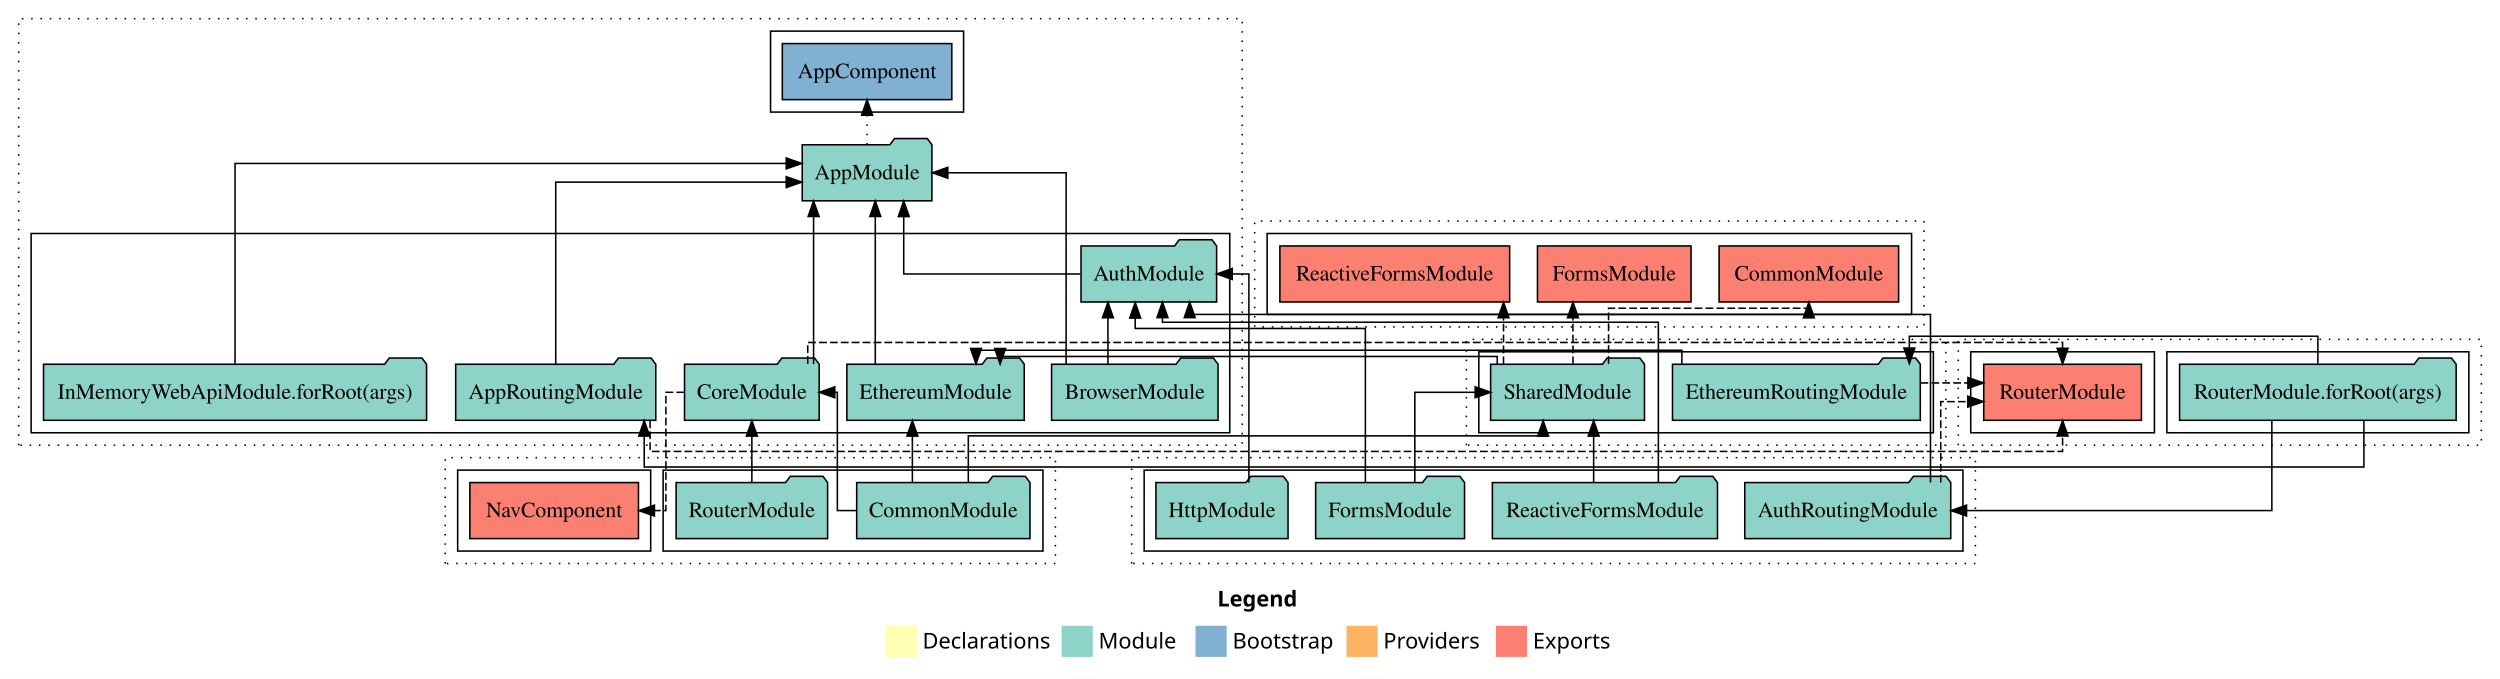
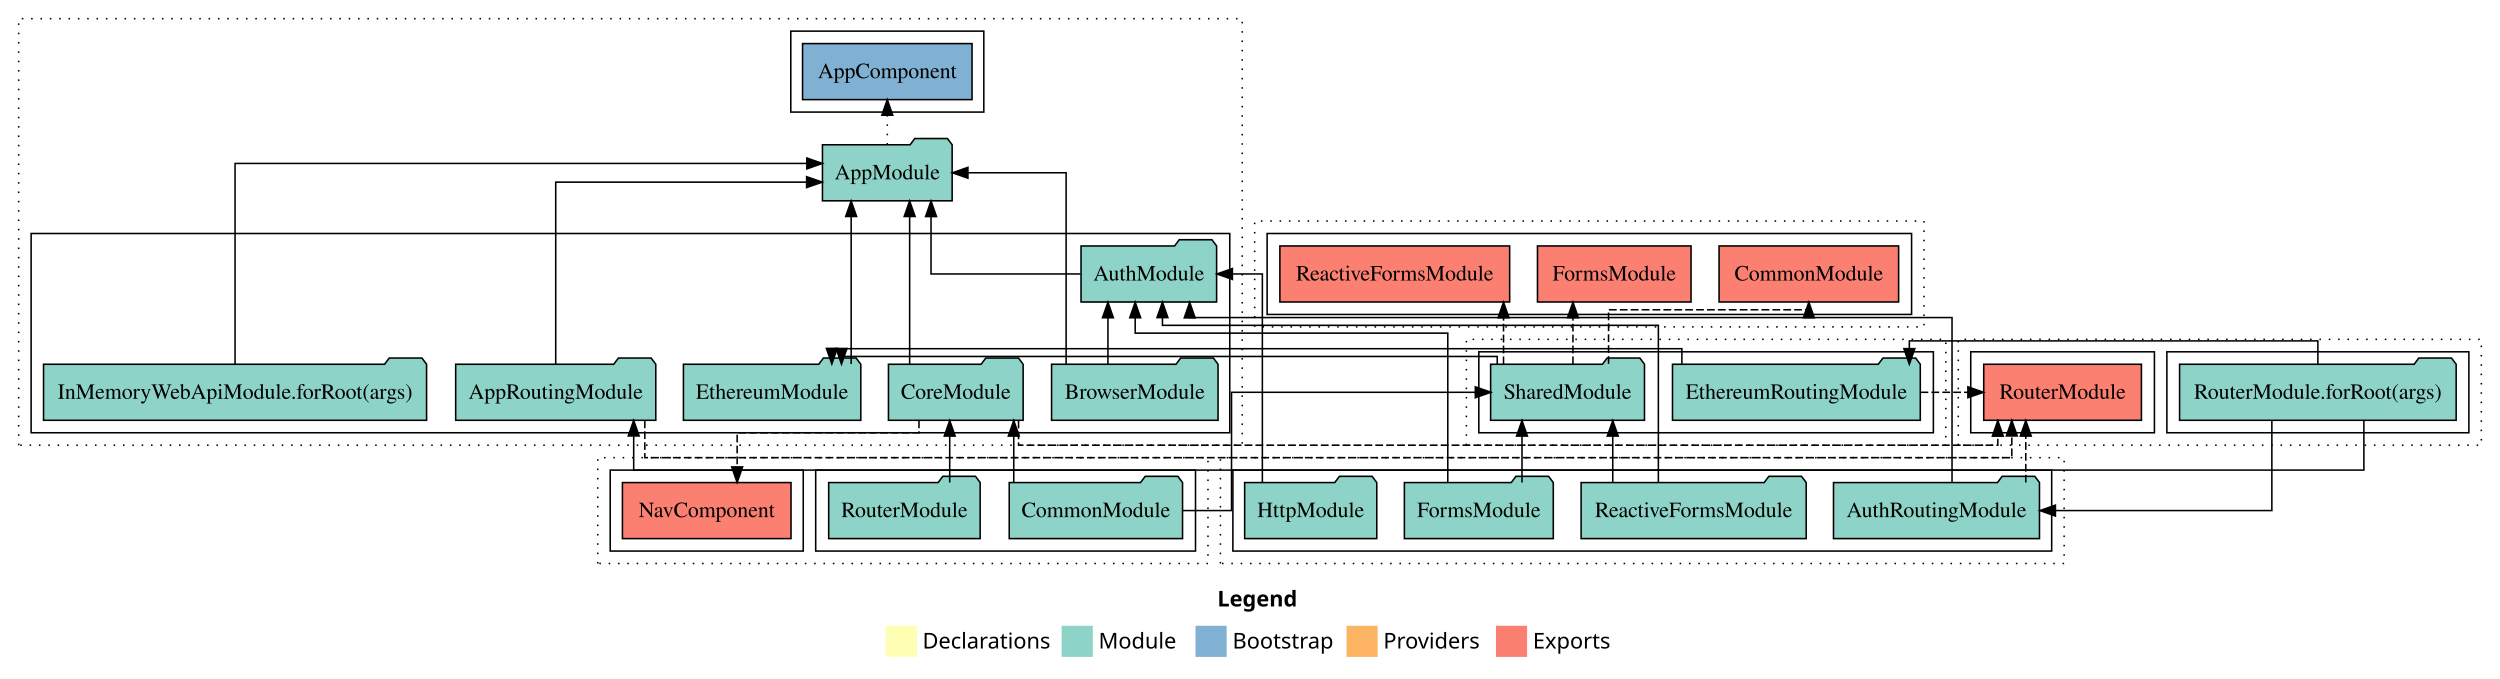
<svg xmlns="http://www.w3.org/2000/svg" width="1606pt" height="436pt" viewBox="0.00 0.00 1606.00 436.00">
  <g id="graph0" class="graph" transform="scale(1 1) rotate(0) translate(4 432)">
    <polygon fill="#ffffff" stroke="transparent" points="-4,4 -4,-432 1602,-432 1602,4 -4,4" />
    <text text-anchor="start" x="778.009" y="-42.4" font-family="sans-serif" font-weight="bold" font-size="14.00" fill="#000000">Legend</text>
    <polygon fill="#ffffb3" stroke="transparent" points="565,-10 565,-30 585,-30 585,-10 565,-10" />
    <text text-anchor="start" x="588.629" y="-15.4" font-family="sans-serif" font-size="14.00" fill="#000000">  Declarations</text>
    <polygon fill="#8dd3c7" stroke="transparent" points="678,-10 678,-30 698,-30 698,-10 678,-10" />
    <text text-anchor="start" x="701.725" y="-15.4" font-family="sans-serif" font-size="14.00" fill="#000000">  Module</text>
    <polygon fill="#80b1d3" stroke="transparent" points="764,-10 764,-30 784,-30 784,-10 764,-10" />
    <text text-anchor="start" x="787.781" y="-15.4" font-family="sans-serif" font-size="14.00" fill="#000000">  Bootstrap</text>
    <polygon fill="#fdb462" stroke="transparent" points="861,-10 861,-30 881,-30 881,-10 861,-10" />
    <text text-anchor="start" x="884.673" y="-15.4" font-family="sans-serif" font-size="14.00" fill="#000000">  Providers</text>
    <polygon fill="#fb8072" stroke="transparent" points="957,-10 957,-30 977,-30 977,-10 957,-10" />
    <text text-anchor="start" x="980.726" y="-15.4" font-family="sans-serif" font-size="14.00" fill="#000000">  Exports</text>
    <g id="clust1" class="cluster">
      <polygon fill="none" stroke="#000000" stroke-dasharray="1,5" points="8,-146 8,-420 794,-420 794,-146 8,-146" />
    </g>
    <g id="clust3" class="cluster">
      <polygon fill="none" stroke="#000000" points="16,-154 16,-282 786,-282 786,-154 16,-154" />
    </g>
    <g id="clust5" class="cluster">
-       <polygon fill="none" stroke="#000000" points="491,-360 491,-412 615,-412 615,-360 491,-360" />
+       <polygon fill="none" stroke="#000000" points="504,-360 504,-412 628,-412 628,-360 504,-360" />
    </g>
    <g id="clust7" class="cluster">
      <polygon fill="none" stroke="#000000" stroke-dasharray="1,5" points="1254,-146 1254,-214 1590,-214 1590,-146 1254,-146" />
    </g>
    <g id="clust9" class="cluster">
      <polygon fill="none" stroke="#000000" points="1388,-154 1388,-206 1582,-206 1582,-154 1388,-154" />
    </g>
    <g id="clust10" class="cluster">
      <polygon fill="none" stroke="#000000" points="1262,-154 1262,-206 1380,-206 1380,-154 1262,-154" />
    </g>
    <g id="clust13" class="cluster">
-       <polygon fill="none" stroke="#000000" stroke-dasharray="1,5" points="723,-70 723,-138 1265,-138 1265,-70 723,-70" />
+       <polygon fill="none" stroke="#000000" stroke-dasharray="1,5" points="780,-70 780,-138 1322,-138 1322,-70 780,-70" />
    </g>
    <g id="clust15" class="cluster">
-       <polygon fill="none" stroke="#000000" points="731,-78 731,-130 1257,-130 1257,-78 731,-78" />
+       <polygon fill="none" stroke="#000000" points="788,-78 788,-130 1314,-130 1314,-78 788,-78" />
    </g>
    <g id="clust25" class="cluster">
-       <polygon fill="none" stroke="#000000" stroke-dasharray="1,5" points="282,-70 282,-138 674,-138 674,-70 282,-70" />
+       <polygon fill="none" stroke="#000000" stroke-dasharray="1,5" points="380,-70 380,-138 772,-138 772,-70 380,-70" />
    </g>
    <g id="clust27" class="cluster">
-       <polygon fill="none" stroke="#000000" points="422,-78 422,-130 666,-130 666,-78 422,-78" />
+       <polygon fill="none" stroke="#000000" points="520,-78 520,-130 764,-130 764,-78 520,-78" />
    </g>
    <g id="clust28" class="cluster">
-       <polygon fill="none" stroke="#000000" points="290,-78 290,-130 414,-130 414,-78 290,-78" />
+       <polygon fill="none" stroke="#000000" points="388,-78 388,-130 512,-130 512,-78 388,-78" />
    </g>
    <g id="clust31" class="cluster">
      <polygon fill="none" stroke="#000000" stroke-dasharray="1,5" points="938,-146 938,-214 1246,-214 1246,-146 938,-146" />
    </g>
    <g id="clust33" class="cluster">
      <polygon fill="none" stroke="#000000" points="946,-154 946,-206 1238,-206 1238,-154 946,-154" />
    </g>
    <g id="clust43" class="cluster">
      <polygon fill="none" stroke="#000000" stroke-dasharray="1,5" points="802,-222 802,-290 1232,-290 1232,-222 802,-222" />
    </g>
    <g id="clust46" class="cluster">
      <polygon fill="none" stroke="#000000" points="810,-230 810,-282 1224,-282 1224,-230 810,-230" />
    </g>
    <g id="node1" class="node">
      <polygon fill="#8dd3c7" stroke="#000000" points="778.473,-198 775.473,-202 754.473,-202 751.473,-198 671.527,-198 671.527,-162 778.473,-162 778.473,-198" />
      <text text-anchor="middle" x="725" y="-175.8" font-family="Times,serif" font-size="14.00" fill="#000000">BrowserModule</text>
    </g>
    <g id="node5" class="node">
      <polygon fill="#8dd3c7" stroke="#000000" points="777.548,-274 774.548,-278 753.548,-278 750.548,-274 690.452,-274 690.452,-238 777.548,-238 777.548,-274" />
      <text text-anchor="middle" x="734" y="-251.8" font-family="Times,serif" font-size="14.00" fill="#000000">AuthModule</text>
    </g>
    <g id="edge10" class="edge">
      <path fill="none" stroke="#000000" d="M707.736,-198.011C707.736,-198.011 707.736,-227.855 707.736,-227.855" />
      <polygon fill="#000000" stroke="#000000" points="704.236,-227.855 707.736,-237.855 711.236,-227.855 704.236,-227.855" />
    </g>
    <g id="node7" class="node">
-       <polygon fill="#8dd3c7" stroke="#000000" points="594.657,-339 591.657,-343 570.657,-343 567.657,-339 511.343,-339 511.343,-303 594.657,-303 594.657,-339" />
-       <text text-anchor="middle" x="553" y="-316.8" font-family="Times,serif" font-size="14.00" fill="#000000">AppModule</text>
+       <polygon fill="#8dd3c7" stroke="#000000" points="607.657,-339 604.657,-343 583.657,-343 580.657,-339 524.343,-339 524.343,-303 607.657,-303 607.657,-339" />
+       <text text-anchor="middle" x="566" y="-316.8" font-family="Times,serif" font-size="14.00" fill="#000000">AppModule</text>
    </g>
    <g id="edge1" class="edge">
-       <path fill="none" stroke="#000000" d="M680.87,-198.145C680.87,-236.226 680.87,-321 680.87,-321 680.87,-321 604.869,-321 604.869,-321" />
-       <polygon fill="#000000" stroke="#000000" points="604.869,-317.5 594.869,-321 604.869,-324.5 604.869,-317.5" />
+       <path fill="none" stroke="#000000" d="M680.87,-198.145C680.87,-236.226 680.87,-321 680.87,-321 680.87,-321 617.796,-321 617.796,-321" />
+       <polygon fill="#000000" stroke="#000000" points="617.796,-317.5 607.796,-321 617.796,-324.5 617.796,-317.5" />
    </g>
    <g id="node2" class="node">
-       <polygon fill="#8dd3c7" stroke="#000000" points="522.262,-198 519.262,-202 498.262,-202 495.262,-198 435.738,-198 435.738,-162 522.262,-162 522.262,-198" />
-       <text text-anchor="middle" x="479" y="-175.8" font-family="Times,serif" font-size="14.00" fill="#000000">CoreModule</text>
+       <polygon fill="#8dd3c7" stroke="#000000" points="653.262,-198 650.262,-202 629.262,-202 626.262,-198 566.738,-198 566.738,-162 653.262,-162 653.262,-198" />
+       <text text-anchor="middle" x="610" y="-175.8" font-family="Times,serif" font-size="14.00" fill="#000000">CoreModule</text>
    </g>
    <g id="edge2" class="edge">
-       <path fill="none" stroke="#000000" d="M518.644,-198.145C518.644,-198.145 518.644,-292.925 518.644,-292.925" />
-       <polygon fill="#000000" stroke="#000000" points="515.145,-292.925 518.644,-302.925 522.145,-292.925 515.145,-292.925" />
+       <path fill="none" stroke="#000000" d="M580.356,-198.145C580.356,-198.145 580.356,-292.925 580.356,-292.925" />
+       <polygon fill="#000000" stroke="#000000" points="576.856,-292.925 580.356,-302.925 583.856,-292.925 576.856,-292.925" />
    </g>
    <g id="node10" class="node">
      <polygon fill="#fb8072" stroke="#000000" points="1371.652,-198 1270.348,-198 1270.348,-162 1371.652,-162 1371.652,-198" />
      <text text-anchor="middle" x="1321" y="-175.8" font-family="Times,serif" font-size="14.00" fill="#000000">RouterModule </text>
    </g>
    <g id="edge20" class="edge">
-       <path fill="none" stroke="#000000" stroke-dasharray="5,2" d="M514.908,-198.243C514.908,-205.43 514.908,-212 514.908,-212 514.908,-212 1321,-212 1321,-212 1321,-212 1321,-208.243 1321,-208.243" />
-       <polygon fill="#000000" stroke="#000000" points="1324.5,-208.243 1321,-198.243 1317.5,-208.243 1324.5,-208.243" />
+       <path fill="none" stroke="#000000" stroke-dasharray="5,2" d="M650.309,-161.806C650.309,-153.722 650.309,-146 650.309,-146 650.309,-146 1279.401,-146 1279.401,-146 1279.401,-146 1279.401,-151.806 1279.401,-151.806" />
+       <polygon fill="#000000" stroke="#000000" points="1275.901,-151.805 1279.401,-161.806 1282.901,-151.806 1275.901,-151.805" />
    </g>
    <g id="node17" class="node">
-       <polygon fill="#fb8072" stroke="#000000" points="406.154,-122 297.846,-122 297.846,-86 406.154,-86 406.154,-122" />
-       <text text-anchor="middle" x="352" y="-99.8" font-family="Times,serif" font-size="14.00" fill="#000000">NavComponent </text>
+       <polygon fill="#fb8072" stroke="#000000" points="504.154,-122 395.846,-122 395.846,-86 504.154,-86 504.154,-122" />
+       <text text-anchor="middle" x="450" y="-99.8" font-family="Times,serif" font-size="14.00" fill="#000000">NavComponent </text>
    </g>
    <g id="edge19" class="edge">
-       <path fill="none" stroke="#000000" stroke-dasharray="5,2" d="M435.491,-180C428.647,-180 423.781,-180 423.781,-180 423.781,-180 423.781,-104 423.781,-104 423.781,-104 416.404,-104 416.404,-104" />
-       <polygon fill="#000000" stroke="#000000" points="416.404,-100.5 406.404,-104 416.404,-107.5 416.404,-100.5" />
+       <path fill="none" stroke="#000000" stroke-dasharray="5,2" d="M586.355,-161.942C586.355,-157.506 586.355,-154 586.355,-154 586.355,-154 469.545,-154 469.545,-154 469.545,-154 469.545,-132.051 469.545,-132.051" />
+       <polygon fill="#000000" stroke="#000000" points="473.045,-132.051 469.545,-122.051 466.045,-132.051 473.045,-132.051" />
    </g>
    <g id="node3" class="node">
      <polygon fill="#8dd3c7" stroke="#000000" points="270.037,-198 267.037,-202 246.037,-202 243.037,-198 23.963,-198 23.963,-162 270.037,-162 270.037,-198" />
      <text text-anchor="middle" x="147" y="-175.8" font-family="Times,serif" font-size="14.00" fill="#000000">InMemoryWebApiModule.forRoot(args)</text>
    </g>
    <g id="edge3" class="edge">
-       <path fill="none" stroke="#000000" d="M147,-198.025C147,-237.278 147,-327 147,-327 147,-327 501.08,-327 501.08,-327" />
-       <polygon fill="#000000" stroke="#000000" points="501.08,-330.5 511.08,-327 501.08,-323.5 501.08,-330.5" />
+       <path fill="none" stroke="#000000" d="M147,-198.025C147,-237.278 147,-327 147,-327 147,-327 514.293,-327 514.293,-327" />
+       <polygon fill="#000000" stroke="#000000" points="514.293,-330.5 524.293,-327 514.293,-323.5 514.293,-330.5" />
    </g>
    <g id="node4" class="node">
      <polygon fill="#8dd3c7" stroke="#000000" points="417.274,-198 414.274,-202 393.274,-202 390.274,-198 288.726,-198 288.726,-162 417.274,-162 417.274,-198" />
      <text text-anchor="middle" x="353" y="-175.8" font-family="Times,serif" font-size="14.00" fill="#000000">AppRoutingModule</text>
    </g>
    <g id="edge4" class="edge">
-       <path fill="none" stroke="#000000" d="M353,-198.207C353,-235.056 353,-315 353,-315 353,-315 501.073,-315 501.073,-315" />
-       <polygon fill="#000000" stroke="#000000" points="501.074,-318.5 511.073,-315 501.073,-311.5 501.074,-318.5" />
+       <path fill="none" stroke="#000000" d="M353,-198.207C353,-235.056 353,-315 353,-315 353,-315 514.172,-315 514.172,-315" />
+       <polygon fill="#000000" stroke="#000000" points="514.172,-318.5 524.172,-315 514.172,-311.5 514.172,-318.5" />
    </g>
    <g id="edge9" class="edge">
-       <path fill="none" stroke="#000000" stroke-dasharray="5,2" d="M413.617,-161.89C413.617,-152.103 413.617,-142 413.617,-142 413.617,-142 1321,-142 1321,-142 1321,-142 1321,-151.89 1321,-151.89" />
-       <polygon fill="#000000" stroke="#000000" points="1317.5,-151.89 1321,-161.89 1324.5,-151.89 1317.5,-151.89" />
+       <path fill="none" stroke="#000000" stroke-dasharray="5,2" d="M410.233,-161.945C410.233,-150.561 410.233,-138 410.233,-138 410.233,-138 1288.378,-138 1288.378,-138 1288.378,-138 1288.378,-151.945 1288.378,-151.945" />
+       <polygon fill="#000000" stroke="#000000" points="1284.878,-151.944 1288.378,-161.945 1291.878,-151.945 1284.878,-151.944" />
    </g>
    <g id="edge5" class="edge">
-       <path fill="none" stroke="#000000" d="M690.143,-256C643.557,-256 576.557,-256 576.557,-256 576.557,-256 576.557,-292.894 576.557,-292.894" />
-       <polygon fill="#000000" stroke="#000000" points="573.057,-292.894 576.557,-302.894 580.057,-292.894 573.057,-292.894" />
+       <path fill="none" stroke="#000000" d="M690.116,-256C649.086,-256 594.092,-256 594.092,-256 594.092,-256 594.092,-292.894 594.092,-292.894" />
+       <polygon fill="#000000" stroke="#000000" points="590.592,-292.894 594.092,-302.894 597.592,-292.894 590.592,-292.894" />
    </g>
    <g id="node6" class="node">
-       <polygon fill="#8dd3c7" stroke="#000000" points="653.973,-198 650.973,-202 629.973,-202 626.973,-198 540.027,-198 540.027,-162 653.973,-162 653.973,-198" />
-       <text text-anchor="middle" x="597" y="-175.8" font-family="Times,serif" font-size="14.00" fill="#000000">EthereumModule</text>
+       <polygon fill="#8dd3c7" stroke="#000000" points="548.973,-198 545.973,-202 524.973,-202 521.973,-198 435.027,-198 435.027,-162 548.973,-162 548.973,-198" />
+       <text text-anchor="middle" x="492" y="-175.8" font-family="Times,serif" font-size="14.00" fill="#000000">EthereumModule</text>
    </g>
    <g id="edge6" class="edge">
-       <path fill="none" stroke="#000000" d="M558.285,-198.145C558.285,-198.145 558.285,-292.925 558.285,-292.925" />
-       <polygon fill="#000000" stroke="#000000" points="554.785,-292.925 558.285,-302.925 561.785,-292.925 554.785,-292.925" />
+       <path fill="none" stroke="#000000" d="M542.783,-198.145C542.783,-198.145 542.783,-292.925 542.783,-292.925" />
+       <polygon fill="#000000" stroke="#000000" points="539.283,-292.925 542.783,-302.925 546.283,-292.925 539.283,-292.925" />
    </g>
    <g id="node8" class="node">
-       <polygon fill="#80b1d3" stroke="#000000" points="607.439,-404 498.561,-404 498.561,-368 607.439,-368 607.439,-404" />
-       <text text-anchor="middle" x="553" y="-381.8" font-family="Times,serif" font-size="14.00" fill="#000000">AppComponent </text>
+       <polygon fill="#80b1d3" stroke="#000000" points="620.439,-404 511.561,-404 511.561,-368 620.439,-368 620.439,-404" />
+       <text text-anchor="middle" x="566" y="-381.8" font-family="Times,serif" font-size="14.00" fill="#000000">AppComponent </text>
    </g>
    <g id="edge7" class="edge">
-       <path fill="none" stroke="#000000" stroke-dasharray="1,5" d="M553,-339.106C553,-339.106 553,-357.991 553,-357.991" />
-       <polygon fill="#000000" stroke="#000000" points="549.5,-357.991 553,-367.991 556.5,-357.991 549.5,-357.991" />
+       <path fill="none" stroke="#000000" stroke-dasharray="1,5" d="M566,-339.106C566,-339.106 566,-357.991 566,-357.991" />
+       <polygon fill="#000000" stroke="#000000" points="562.5,-357.991 566,-367.991 569.5,-357.991 562.5,-357.991" />
    </g>
    <g id="node9" class="node">
      <polygon fill="#8dd3c7" stroke="#000000" points="1573.842,-198 1570.842,-202 1549.842,-202 1546.842,-198 1396.158,-198 1396.158,-162 1573.842,-162 1573.842,-198" />
      <text text-anchor="middle" x="1485" y="-175.8" font-family="Times,serif" font-size="14.00" fill="#000000">RouterModule.forRoot(args)</text>
    </g>
    <g id="edge8" class="edge">
-       <path fill="none" stroke="#000000" d="M1514.557,-161.853C1514.557,-148.261 1514.557,-132 1514.557,-132 1514.557,-132 409.847,-132 409.847,-132 409.847,-132 409.847,-151.853 409.847,-151.853" />
-       <polygon fill="#000000" stroke="#000000" points="406.347,-151.853 409.847,-161.853 413.347,-151.853 406.347,-151.853" />
+       <path fill="none" stroke="#000000" d="M1514.557,-161.949C1514.557,-147.627 1514.557,-130 1514.557,-130 1514.557,-130 403.078,-130 403.078,-130 403.078,-130 403.078,-151.949 403.078,-151.949" />
+       <polygon fill="#000000" stroke="#000000" points="399.578,-151.949 403.078,-161.949 406.578,-151.949 399.578,-151.949" />
    </g>
    <g id="node14" class="node">
-       <polygon fill="#8dd3c7" stroke="#000000" points="1249.165,-122 1246.165,-126 1225.165,-126 1222.165,-122 1116.835,-122 1116.835,-86 1249.165,-86 1249.165,-122" />
-       <text text-anchor="middle" x="1183" y="-99.8" font-family="Times,serif" font-size="14.00" fill="#000000">AuthRoutingModule</text>
+       <polygon fill="#8dd3c7" stroke="#000000" points="1306.165,-122 1303.165,-126 1282.165,-126 1279.165,-122 1173.835,-122 1173.835,-86 1306.165,-86 1306.165,-122" />
+       <text text-anchor="middle" x="1240" y="-99.8" font-family="Times,serif" font-size="14.00" fill="#000000">AuthRoutingModule</text>
    </g>
    <g id="edge15" class="edge">
-       <path fill="none" stroke="#000000" d="M1455.443,-161.989C1455.443,-139.515 1455.443,-104 1455.443,-104 1455.443,-104 1259.299,-104 1259.299,-104" />
-       <polygon fill="#000000" stroke="#000000" points="1259.299,-100.5 1249.299,-104 1259.299,-107.5 1259.299,-100.5" />
+       <path fill="none" stroke="#000000" d="M1455.443,-161.989C1455.443,-139.515 1455.443,-104 1455.443,-104 1455.443,-104 1316.398,-104 1316.398,-104" />
+       <polygon fill="#000000" stroke="#000000" points="1316.398,-100.5 1306.398,-104 1316.398,-107.5 1316.398,-100.5" />
    </g>
    <g id="node18" class="node">
      <polygon fill="#8dd3c7" stroke="#000000" points="1229.591,-198 1226.591,-202 1205.591,-202 1202.591,-198 1070.409,-198 1070.409,-162 1229.591,-162 1229.591,-198" />
      <text text-anchor="middle" x="1150" y="-175.8" font-family="Times,serif" font-size="14.00" fill="#000000">EthereumRoutingModule</text>
    </g>
-     <g id="edge24" class="edge">
-       <path fill="none" stroke="#000000" d="M1485,-198.422C1485,-207.279 1485,-216 1485,-216 1485,-216 1222.565,-216 1222.565,-216 1222.565,-216 1222.565,-208.422 1222.565,-208.422" />
-       <polygon fill="#000000" stroke="#000000" points="1226.065,-208.422 1222.565,-198.422 1219.065,-208.422 1226.065,-208.422" />
+     <g id="edge23" class="edge">
+       <path fill="none" stroke="#000000" d="M1485,-198.045C1485,-205.749 1485,-213 1485,-213 1485,-213 1222.565,-213 1222.565,-213 1222.565,-213 1222.565,-208.045 1222.565,-208.045" />
+       <polygon fill="#000000" stroke="#000000" points="1226.065,-208.045 1222.565,-198.045 1219.065,-208.045 1226.065,-208.045" />
    </g>
    <g id="node11" class="node">
-       <polygon fill="#8dd3c7" stroke="#000000" points="936.829,-122 933.829,-126 912.829,-126 909.829,-122 841.171,-122 841.171,-86 936.829,-86 936.829,-122" />
-       <text text-anchor="middle" x="889" y="-99.8" font-family="Times,serif" font-size="14.00" fill="#000000">FormsModule</text>
+       <polygon fill="#8dd3c7" stroke="#000000" points="993.829,-122 990.829,-126 969.829,-126 966.829,-122 898.171,-122 898.171,-86 993.829,-86 993.829,-122" />
+       <text text-anchor="middle" x="946" y="-99.8" font-family="Times,serif" font-size="14.00" fill="#000000">FormsModule</text>
    </g>
    <g id="edge11" class="edge">
-       <path fill="none" stroke="#000000" d="M873.112,-122.025C873.112,-154.844 873.112,-221 873.112,-221 873.112,-221 725.245,-221 725.245,-221 725.245,-221 725.245,-227.68 725.245,-227.68" />
-       <polygon fill="#000000" stroke="#000000" points="721.745,-227.68 725.245,-237.68 728.745,-227.68 721.745,-227.68" />
+       <path fill="none" stroke="#000000" d="M926.062,-122.064C926.062,-154.208 926.062,-218 926.062,-218 926.062,-218 725.245,-218 725.245,-218 725.245,-218 725.245,-227.89 725.245,-227.89" />
+       <polygon fill="#000000" stroke="#000000" points="721.745,-227.89 725.245,-237.89 728.745,-227.89 721.745,-227.89" />
    </g>
    <g id="node19" class="node">
      <polygon fill="#8dd3c7" stroke="#000000" points="1052.423,-198 1049.423,-202 1028.423,-202 1025.423,-198 953.577,-198 953.577,-162 1052.423,-162 1052.423,-198" />
      <text text-anchor="middle" x="1003" y="-175.8" font-family="Times,serif" font-size="14.00" fill="#000000">SharedModule</text>
    </g>
+     <g id="edge26" class="edge">
+       <path fill="none" stroke="#000000" d="M973.726,-122.011C973.726,-122.011 973.726,-151.855 973.726,-151.855" />
+       <polygon fill="#000000" stroke="#000000" points="970.227,-151.855 973.726,-161.855 977.227,-151.855 970.227,-151.855" />
+     </g>
+     <g id="node12" class="node">
+       <polygon fill="#8dd3c7" stroke="#000000" points="1156.305,-122 1153.305,-126 1132.305,-126 1129.305,-122 1011.695,-122 1011.695,-86 1156.305,-86 1156.305,-122" />
+       <text text-anchor="middle" x="1084" y="-99.8" font-family="Times,serif" font-size="14.00" fill="#000000">ReactiveFormsModule</text>
+     </g>
+     <g id="edge12" class="edge">
+       <path fill="none" stroke="#000000" d="M1061.333,-122.073C1061.333,-155.363 1061.333,-223 1061.333,-223 1061.333,-223 742.755,-223 742.755,-223 742.755,-223 742.755,-227.955 742.755,-227.955" />
+       <polygon fill="#000000" stroke="#000000" points="739.255,-227.955 742.755,-237.955 746.255,-227.955 739.255,-227.955" />
+     </g>
    <g id="edge27" class="edge">
-       <path fill="none" stroke="#000000" d="M904.888,-122.011C904.888,-144.485 904.888,-180 904.888,-180 904.888,-180 943.657,-180 943.657,-180" />
-       <polygon fill="#000000" stroke="#000000" points="943.657,-183.5 953.657,-180 943.657,-176.5 943.657,-183.5" />
-     </g>
-     <g id="node12" class="node">
-       <polygon fill="#8dd3c7" stroke="#000000" points="1099.305,-122 1096.305,-126 1075.305,-126 1072.305,-122 954.695,-122 954.695,-86 1099.305,-86 1099.305,-122" />
-       <text text-anchor="middle" x="1027" y="-99.8" font-family="Times,serif" font-size="14.00" fill="#000000">ReactiveFormsModule</text>
-     </g>
-     <g id="edge12" class="edge">
-       <path fill="none" stroke="#000000" d="M1061.333,-122.115C1061.333,-155.87 1061.333,-225 1061.333,-225 1061.333,-225 742.755,-225 742.755,-225 742.755,-225 742.755,-227.967 742.755,-227.967" />
-       <polygon fill="#000000" stroke="#000000" points="739.255,-227.967 742.755,-237.967 746.255,-227.967 739.255,-227.967" />
-     </g>
-     <g id="edge28" class="edge">
-       <path fill="none" stroke="#000000" d="M1019.757,-122.011C1019.757,-122.011 1019.757,-151.855 1019.757,-151.855" />
-       <polygon fill="#000000" stroke="#000000" points="1016.257,-151.855 1019.757,-161.855 1023.257,-151.855 1016.257,-151.855" />
+       <path fill="none" stroke="#000000" d="M1032.03,-122.011C1032.03,-122.011 1032.03,-151.855 1032.03,-151.855" />
+       <polygon fill="#000000" stroke="#000000" points="1028.53,-151.855 1032.03,-161.855 1035.53,-151.855 1028.53,-151.855" />
    </g>
    <g id="node13" class="node">
-       <polygon fill="#8dd3c7" stroke="#000000" points="823.439,-122 820.439,-126 799.439,-126 796.439,-122 738.561,-122 738.561,-86 823.439,-86 823.439,-122" />
-       <text text-anchor="middle" x="781" y="-99.8" font-family="Times,serif" font-size="14.00" fill="#000000">HttpModule</text>
+       <polygon fill="#8dd3c7" stroke="#000000" points="880.439,-122 877.439,-126 856.439,-126 853.439,-122 795.561,-122 795.561,-86 880.439,-86 880.439,-122" />
+       <text text-anchor="middle" x="838" y="-99.8" font-family="Times,serif" font-size="14.00" fill="#000000">HttpModule</text>
    </g>
    <g id="edge13" class="edge">
-       <path fill="none" stroke="#000000" d="M798.292,-122.033C798.292,-162.297 798.292,-256 798.292,-256 798.292,-256 787.596,-256 787.596,-256" />
-       <polygon fill="#000000" stroke="#000000" points="787.596,-252.5 777.596,-256 787.596,-259.5 787.596,-252.5" />
+       <path fill="none" stroke="#000000" d="M806.939,-122.033C806.939,-162.297 806.939,-256 806.939,-256 806.939,-256 787.692,-256 787.692,-256" />
+       <polygon fill="#000000" stroke="#000000" points="787.692,-252.5 777.692,-256 787.692,-259.5 787.692,-252.5" />
    </g>
    <g id="edge14" class="edge">
-       <path fill="none" stroke="#000000" d="M1236.141,-122.053C1236.141,-156.893 1236.141,-230 1236.141,-230 1236.141,-230 760.264,-230 760.264,-230 760.264,-230 760.264,-230.794 760.264,-230.794" />
-       <polygon fill="#000000" stroke="#000000" points="756.764,-227.942 760.264,-237.942 763.764,-227.942 756.764,-227.942" />
+       <path fill="none" stroke="#000000" d="M1249.985,-122.031C1249.985,-156.422 1249.985,-228 1249.985,-228 1249.985,-228 760.264,-228 760.264,-228 760.264,-228 760.264,-228.979 760.264,-228.979" />
+       <polygon fill="#000000" stroke="#000000" points="756.764,-227.793 760.264,-237.793 763.764,-227.793 756.764,-227.793" />
    </g>
    <g id="edge16" class="edge">
-       <path fill="none" stroke="#000000" stroke-dasharray="5,2" d="M1242.737,-122.027C1242.737,-142.767 1242.737,-174 1242.737,-174 1242.737,-174 1260.11,-174 1260.11,-174" />
-       <polygon fill="#000000" stroke="#000000" points="1260.11,-177.5 1270.11,-174 1260.109,-170.5 1260.11,-177.5" />
+       <path fill="none" stroke="#000000" stroke-dasharray="5,2" d="M1297.355,-122.011C1297.355,-122.011 1297.355,-151.855 1297.355,-151.855" />
+       <polygon fill="#000000" stroke="#000000" points="1293.855,-151.855 1297.355,-161.855 1300.855,-151.855 1293.855,-151.855" />
    </g>
    <g id="node15" class="node">
-       <polygon fill="#8dd3c7" stroke="#000000" points="657.668,-122 654.668,-126 633.668,-126 630.668,-122 546.332,-122 546.332,-86 657.668,-86 657.668,-122" />
-       <text text-anchor="middle" x="602" y="-99.8" font-family="Times,serif" font-size="14.00" fill="#000000">CommonModule</text>
+       <polygon fill="#8dd3c7" stroke="#000000" points="755.668,-122 752.668,-126 731.668,-126 728.668,-122 644.332,-122 644.332,-86 755.668,-86 755.668,-122" />
+       <text text-anchor="middle" x="700" y="-99.8" font-family="Times,serif" font-size="14.00" fill="#000000">CommonModule</text>
    </g>
    <g id="edge17" class="edge">
-       <path fill="none" stroke="#000000" d="M546.091,-104C538.865,-104 533.92,-104 533.92,-104 533.92,-104 533.92,-180 533.92,-180 533.92,-180 532.273,-180 532.273,-180" />
-       <polygon fill="#000000" stroke="#000000" points="532.273,-176.5 522.273,-180 532.273,-183.5 532.273,-176.5" />
+       <path fill="none" stroke="#000000" d="M647.238,-122.011C647.238,-122.011 647.238,-151.855 647.238,-151.855" />
+       <polygon fill="#000000" stroke="#000000" points="643.738,-151.855 647.238,-161.855 650.738,-151.855 643.738,-151.855" />
+     </g>
+     <g id="edge25" class="edge">
+       <path fill="none" stroke="#000000" d="M755.677,-104C772.753,-104 787.134,-104 787.134,-104 787.134,-104 787.134,-180 787.134,-180 787.134,-180 943.746,-180 943.746,-180" />
+       <polygon fill="#000000" stroke="#000000" points="943.747,-183.5 953.746,-180 943.746,-176.5 943.747,-183.5" />
+     </g>
+     <g id="node16" class="node">
+       <polygon fill="#8dd3c7" stroke="#000000" points="625.653,-122 622.653,-126 601.653,-126 598.653,-122 528.347,-122 528.347,-86 625.653,-86 625.653,-122" />
+       <text text-anchor="middle" x="577" y="-99.8" font-family="Times,serif" font-size="14.00" fill="#000000">RouterModule</text>
+     </g>
+     <g id="edge18" class="edge">
+       <path fill="none" stroke="#000000" d="M606.091,-122.011C606.091,-122.011 606.091,-151.855 606.091,-151.855" />
+       <polygon fill="#000000" stroke="#000000" points="602.591,-151.855 606.091,-161.855 609.591,-151.855 602.591,-151.855" />
    </g>
    <g id="edge21" class="edge">
-       <path fill="none" stroke="#000000" d="M582.106,-122.011C582.106,-122.011 582.106,-151.855 582.106,-151.855" />
-       <polygon fill="#000000" stroke="#000000" points="578.606,-151.855 582.106,-161.855 585.606,-151.855 578.606,-151.855" />
-     </g>
-     <g id="edge26" class="edge">
-       <path fill="none" stroke="#000000" d="M618.047,-122.147C618.047,-135.739 618.047,-152 618.047,-152 618.047,-152 987.302,-152 987.302,-152 987.302,-152 987.302,-152.979 987.302,-152.979" />
-       <polygon fill="#000000" stroke="#000000" points="983.802,-151.793 987.302,-161.793 990.802,-151.793 983.802,-151.793" />
-     </g>
-     <g id="node16" class="node">
-       <polygon fill="#8dd3c7" stroke="#000000" points="527.653,-122 524.653,-126 503.653,-126 500.653,-122 430.347,-122 430.347,-86 527.653,-86 527.653,-122" />
-       <text text-anchor="middle" x="479" y="-99.8" font-family="Times,serif" font-size="14.00" fill="#000000">RouterModule</text>
-     </g>
-     <g id="edge18" class="edge">
-       <path fill="none" stroke="#000000" d="M479,-122.011C479,-122.011 479,-151.855 479,-151.855" />
-       <polygon fill="#000000" stroke="#000000" points="475.5,-151.855 479,-161.855 482.5,-151.855 475.5,-151.855" />
+       <path fill="none" stroke="#000000" d="M1076.434,-198.207C1076.434,-203.555 1076.434,-208 1076.434,-208 1076.434,-208 530.375,-208 530.375,-208 530.375,-208 530.375,-207.021 530.375,-207.021" />
+       <polygon fill="#000000" stroke="#000000" points="533.876,-208.207 530.375,-198.207 526.876,-208.207 533.876,-208.207" />
+     </g>
+     <g id="edge24" class="edge">
+       <path fill="none" stroke="#000000" stroke-dasharray="5,2" d="M1229.743,-180C1229.743,-180 1260.18,-180 1260.18,-180" />
+       <polygon fill="#000000" stroke="#000000" points="1260.18,-183.5 1270.18,-180 1260.18,-176.5 1260.18,-183.5" />
    </g>
    <g id="edge22" class="edge">
-       <path fill="none" stroke="#000000" d="M1076.434,-198.159C1076.434,-203.043 1076.434,-207 1076.434,-207 1076.434,-207 622.975,-207 622.975,-207 622.975,-207 622.975,-206.116 622.975,-206.116" />
-       <polygon fill="#000000" stroke="#000000" points="626.475,-208.159 622.975,-198.159 619.475,-208.159 626.475,-208.159" />
-     </g>
-     <g id="edge25" class="edge">
-       <path fill="none" stroke="#000000" stroke-dasharray="5,2" d="M1229.743,-186C1229.743,-186 1260.18,-186 1260.18,-186" />
-       <polygon fill="#000000" stroke="#000000" points="1260.18,-189.5 1270.18,-186 1260.18,-182.5 1260.18,-189.5" />
-     </g>
-     <g id="edge23" class="edge">
-       <path fill="none" stroke="#000000" d="M957.827,-198.122C957.827,-200.973 957.827,-203 957.827,-203 957.827,-203 638.481,-203 638.481,-203 638.481,-203 638.481,-202.512 638.481,-202.512" />
-       <polygon fill="#000000" stroke="#000000" points="641.981,-208.122 638.481,-198.122 634.981,-208.122 641.981,-208.122" />
+       <path fill="none" stroke="#000000" d="M957.827,-198.122C957.827,-200.973 957.827,-203 957.827,-203 957.827,-203 536.579,-203 536.579,-203 536.579,-203 536.579,-202.512 536.579,-202.512" />
+       <polygon fill="#000000" stroke="#000000" points="540.08,-208.122 536.579,-198.122 533.08,-208.122 540.08,-208.122" />
    </g>
    <g id="node20" class="node">
      <polygon fill="#fb8072" stroke="#000000" points="1215.668,-274 1100.332,-274 1100.332,-238 1215.668,-238 1215.668,-274" />
      <text text-anchor="middle" x="1158" y="-251.8" font-family="Times,serif" font-size="14.00" fill="#000000">CommonModule </text>
    </g>
-     <g id="edge29" class="edge">
-       <path fill="none" stroke="#000000" stroke-dasharray="5,2" d="M1029.336,-198.282C1029.336,-213.948 1029.336,-234 1029.336,-234 1029.336,-234 1158,-234 1158,-234 1158,-234 1158,-234.383 1158,-234.383" />
-       <polygon fill="#000000" stroke="#000000" points="1154.5,-227.832 1158,-237.832 1161.5,-227.832 1154.5,-227.832" />
+     <g id="edge28" class="edge">
+       <path fill="none" stroke="#000000" stroke-dasharray="5,2" d="M1029.336,-198.24C1029.336,-213.571 1029.336,-233 1029.336,-233 1029.336,-233 1158,-233 1158,-233 1158,-233 1158,-233.488 1158,-233.488" />
+       <polygon fill="#000000" stroke="#000000" points="1154.5,-227.878 1158,-237.878 1161.5,-227.878 1154.5,-227.878" />
    </g>
    <g id="node21" class="node">
      <polygon fill="#fb8072" stroke="#000000" points="1082.328,-274 983.672,-274 983.672,-238 1082.328,-238 1082.328,-274" />
      <text text-anchor="middle" x="1033" y="-251.8" font-family="Times,serif" font-size="14.00" fill="#000000">FormsModule </text>
    </g>
-     <g id="edge30" class="edge">
+     <g id="edge29" class="edge">
      <path fill="none" stroke="#000000" stroke-dasharray="5,2" d="M1006.461,-198.011C1006.461,-198.011 1006.461,-227.855 1006.461,-227.855" />
      <polygon fill="#000000" stroke="#000000" points="1002.961,-227.855 1006.461,-237.855 1009.961,-227.855 1002.961,-227.855" />
    </g>
    <g id="node22" class="node">
      <polygon fill="#fb8072" stroke="#000000" points="965.804,-274 818.196,-274 818.196,-238 965.804,-238 965.804,-274" />
      <text text-anchor="middle" x="892" y="-251.8" font-family="Times,serif" font-size="14.00" fill="#000000">ReactiveFormsModule </text>
    </g>
-     <g id="edge31" class="edge">
+     <g id="edge30" class="edge">
      <path fill="none" stroke="#000000" stroke-dasharray="5,2" d="M961.864,-198.011C961.864,-198.011 961.864,-227.855 961.864,-227.855" />
      <polygon fill="#000000" stroke="#000000" points="958.365,-227.855 961.864,-237.855 965.365,-227.855 958.365,-227.855" />
    </g>
  </g>
</svg>
